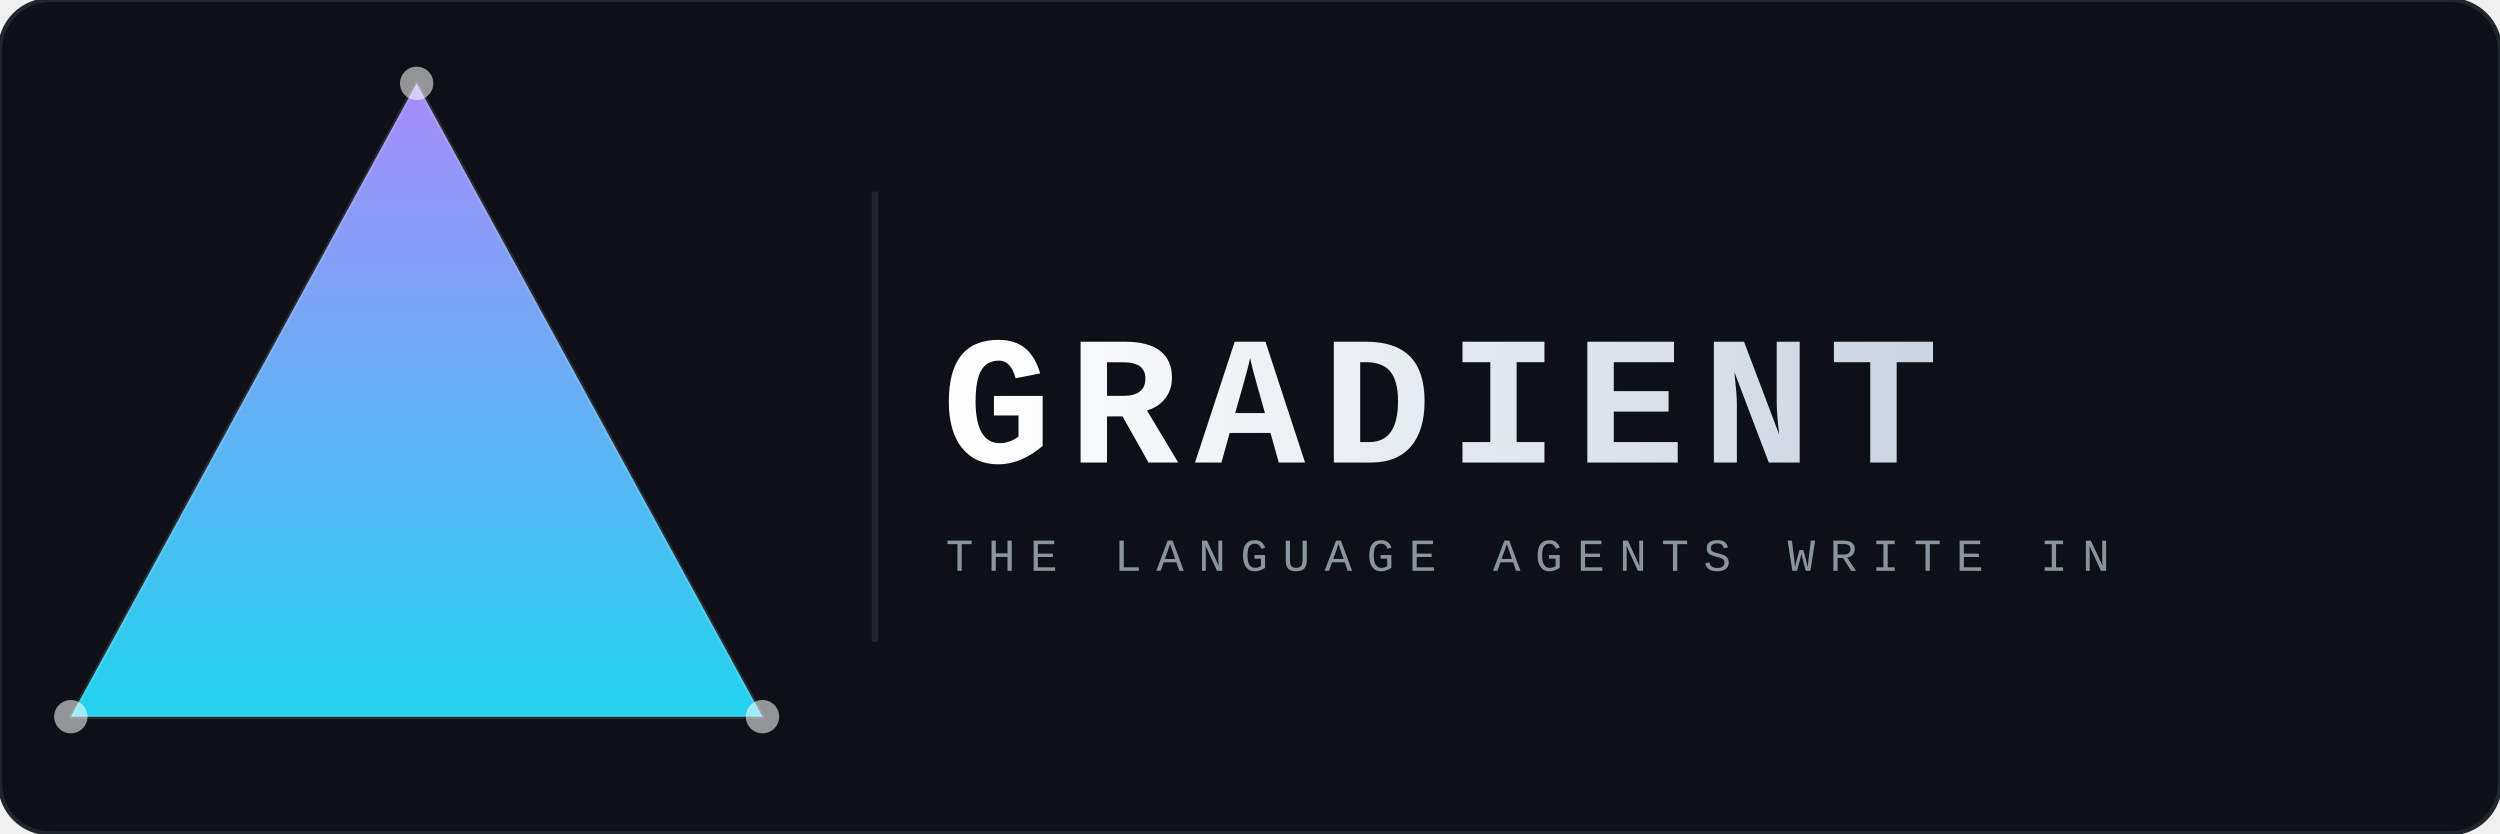
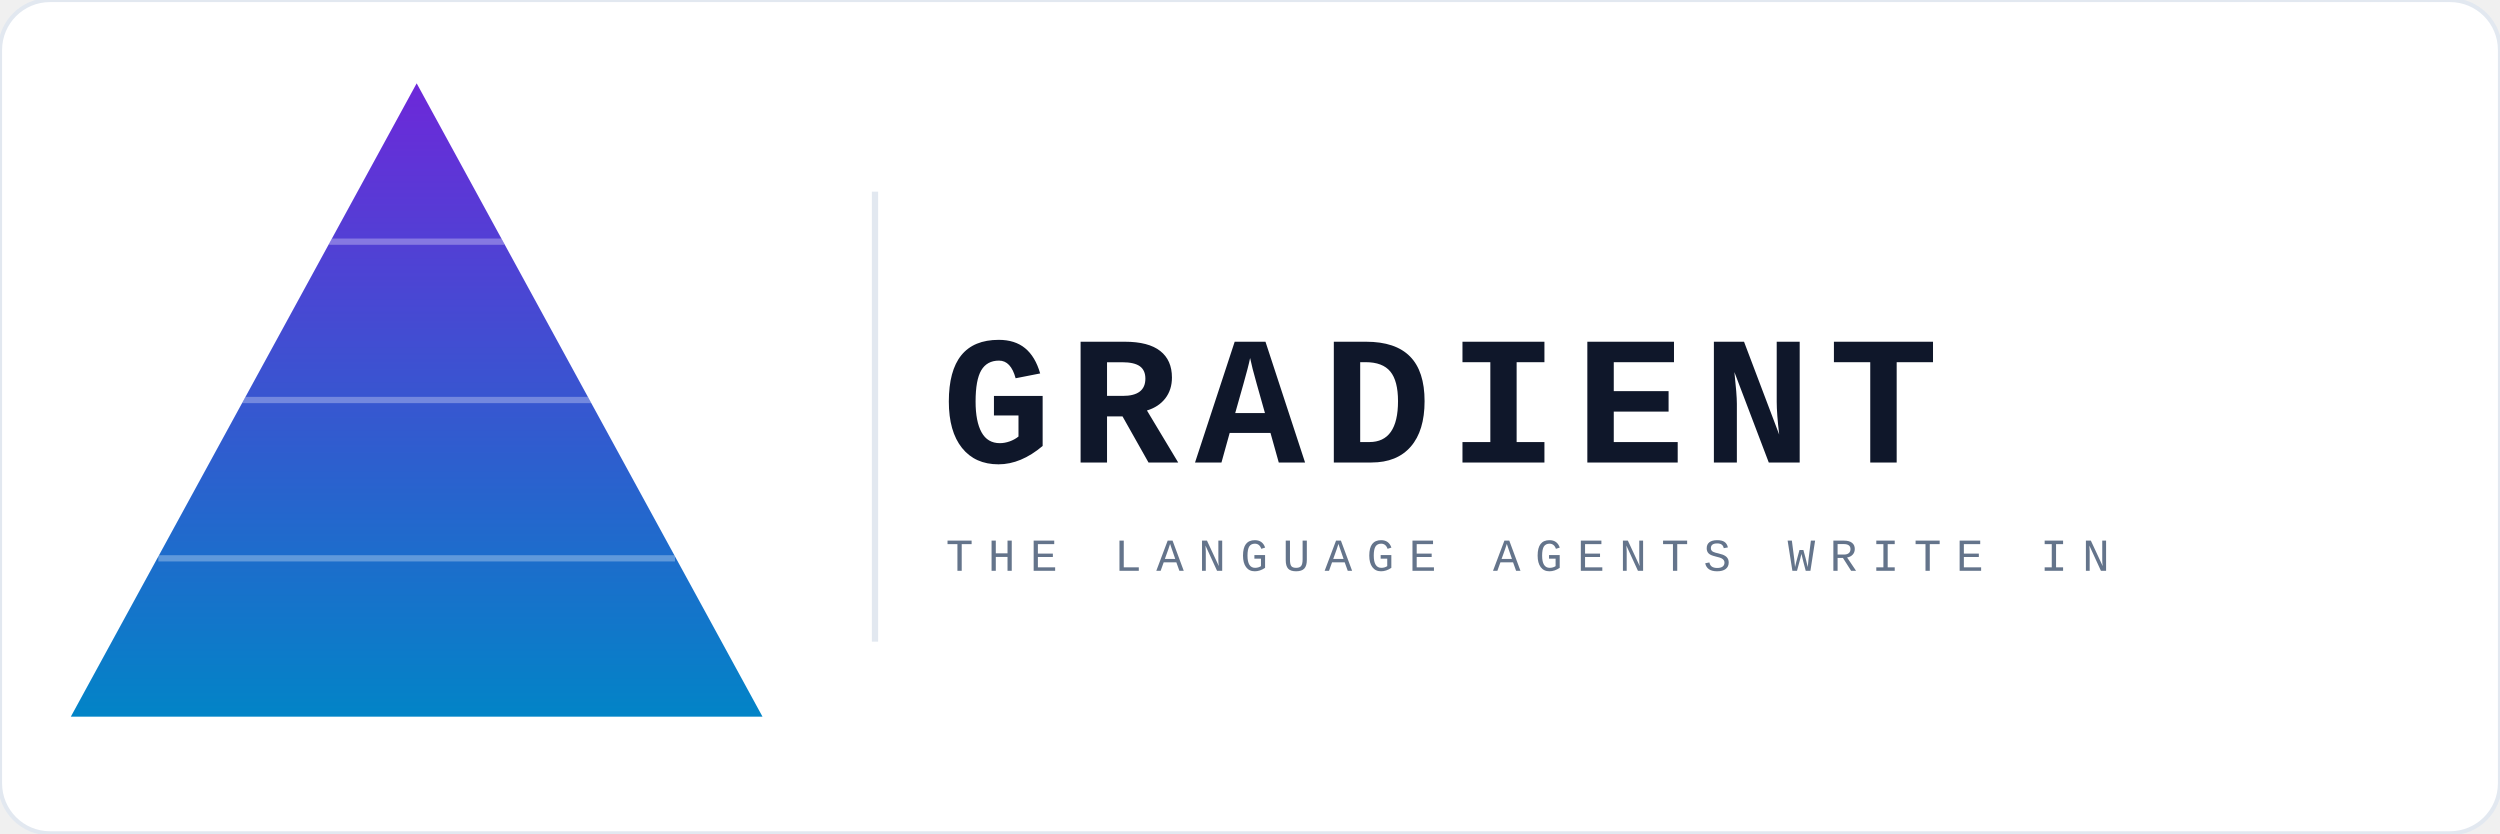
<svg xmlns="http://www.w3.org/2000/svg" viewBox="0 0 600 200" width="600" height="200">
  <defs>
    <linearGradient id="mark" x1="100" y1="20" x2="100" y2="172" gradientUnits="userSpaceOnUse">
-       <stop offset="0%" stop-color="#a78bfa" />
-       <stop offset="100%" stop-color="#22d3ee" />
+       <stop offset="0%" stop-color="#6d28d9" />
+       <stop offset="100%" stop-color="#0284c7" />
    </linearGradient>
-     <linearGradient id="word" x1="0%" y1="0%" x2="100%" y2="0%">
-       <stop offset="0%" stop-color="#ffffff" />
-       <stop offset="100%" stop-color="#cbd5e1" />
-     </linearGradient>
+     <clipPath id="tri">
+       <polygon points="100,20 183,172 17,172" />
+     </clipPath>
  </defs>
-   <rect width="600" height="200" rx="12" fill="#0d1117" />
-   <rect width="600" height="200" rx="12" fill="none" stroke="#21262d" stroke-width="1" />
-   <polygon points="100,20 183,172 17,172" fill="url(#mark)" stroke="#ffffff" stroke-width="1" stroke-opacity="0.12" stroke-linejoin="round" />
-   <circle cx="100" cy="20" r="4" fill="#ffffff" opacity="0.55" />
-   <circle cx="183" cy="172" r="4" fill="#ffffff" opacity="0.55" />
-   <circle cx="17" cy="172" r="4" fill="#ffffff" opacity="0.55" />
-   <line x1="210" y1="46" x2="210" y2="154" stroke="#21262d" stroke-width="1.5" />
-   <text x="226" y="111" font-family="'SF Mono', 'JetBrains Mono', 'Fira Code', 'Courier New', monospace" font-size="44" font-weight="700" letter-spacing="4" fill="url(#word)">GRADIENT</text>
-   <text x="227" y="137" font-family="'SF Mono', 'JetBrains Mono', 'Fira Code', 'Courier New', monospace" font-size="11" letter-spacing="3.5" fill="#8b949e">THE LANGUAGE AGENTS WRITE IN</text>
+   <rect width="600" height="200" rx="12" fill="#ffffff" />
+   <rect width="600" height="200" rx="12" fill="none" stroke="#e2e8f0" stroke-width="1" />
+   <polygon points="100,20 183,172 17,172" fill="url(#mark)" />
+   <g clip-path="url(#tri)" stroke="#ffffff" stroke-width="1.5" stroke-opacity="0.3">
+     <line x1="79" y1="58" x2="121" y2="58" />
+     <line x1="58" y1="96" x2="142" y2="96" />
+     <line x1="38" y1="134" x2="162" y2="134" />
+   </g>
+   <line x1="210" y1="46" x2="210" y2="154" stroke="#e2e8f0" stroke-width="1.5" />
+   <text x="226" y="111" font-family="'SF Mono', 'JetBrains Mono', 'Fira Code', 'Courier New', monospace" font-size="44" font-weight="700" letter-spacing="4" fill="#0f172a">GRADIENT</text>
+   <text x="227" y="137" font-family="'SF Mono', 'JetBrains Mono', 'Fira Code', 'Courier New', monospace" font-size="11" letter-spacing="3.5" fill="#64748b">THE LANGUAGE AGENTS WRITE IN</text>
</svg>
